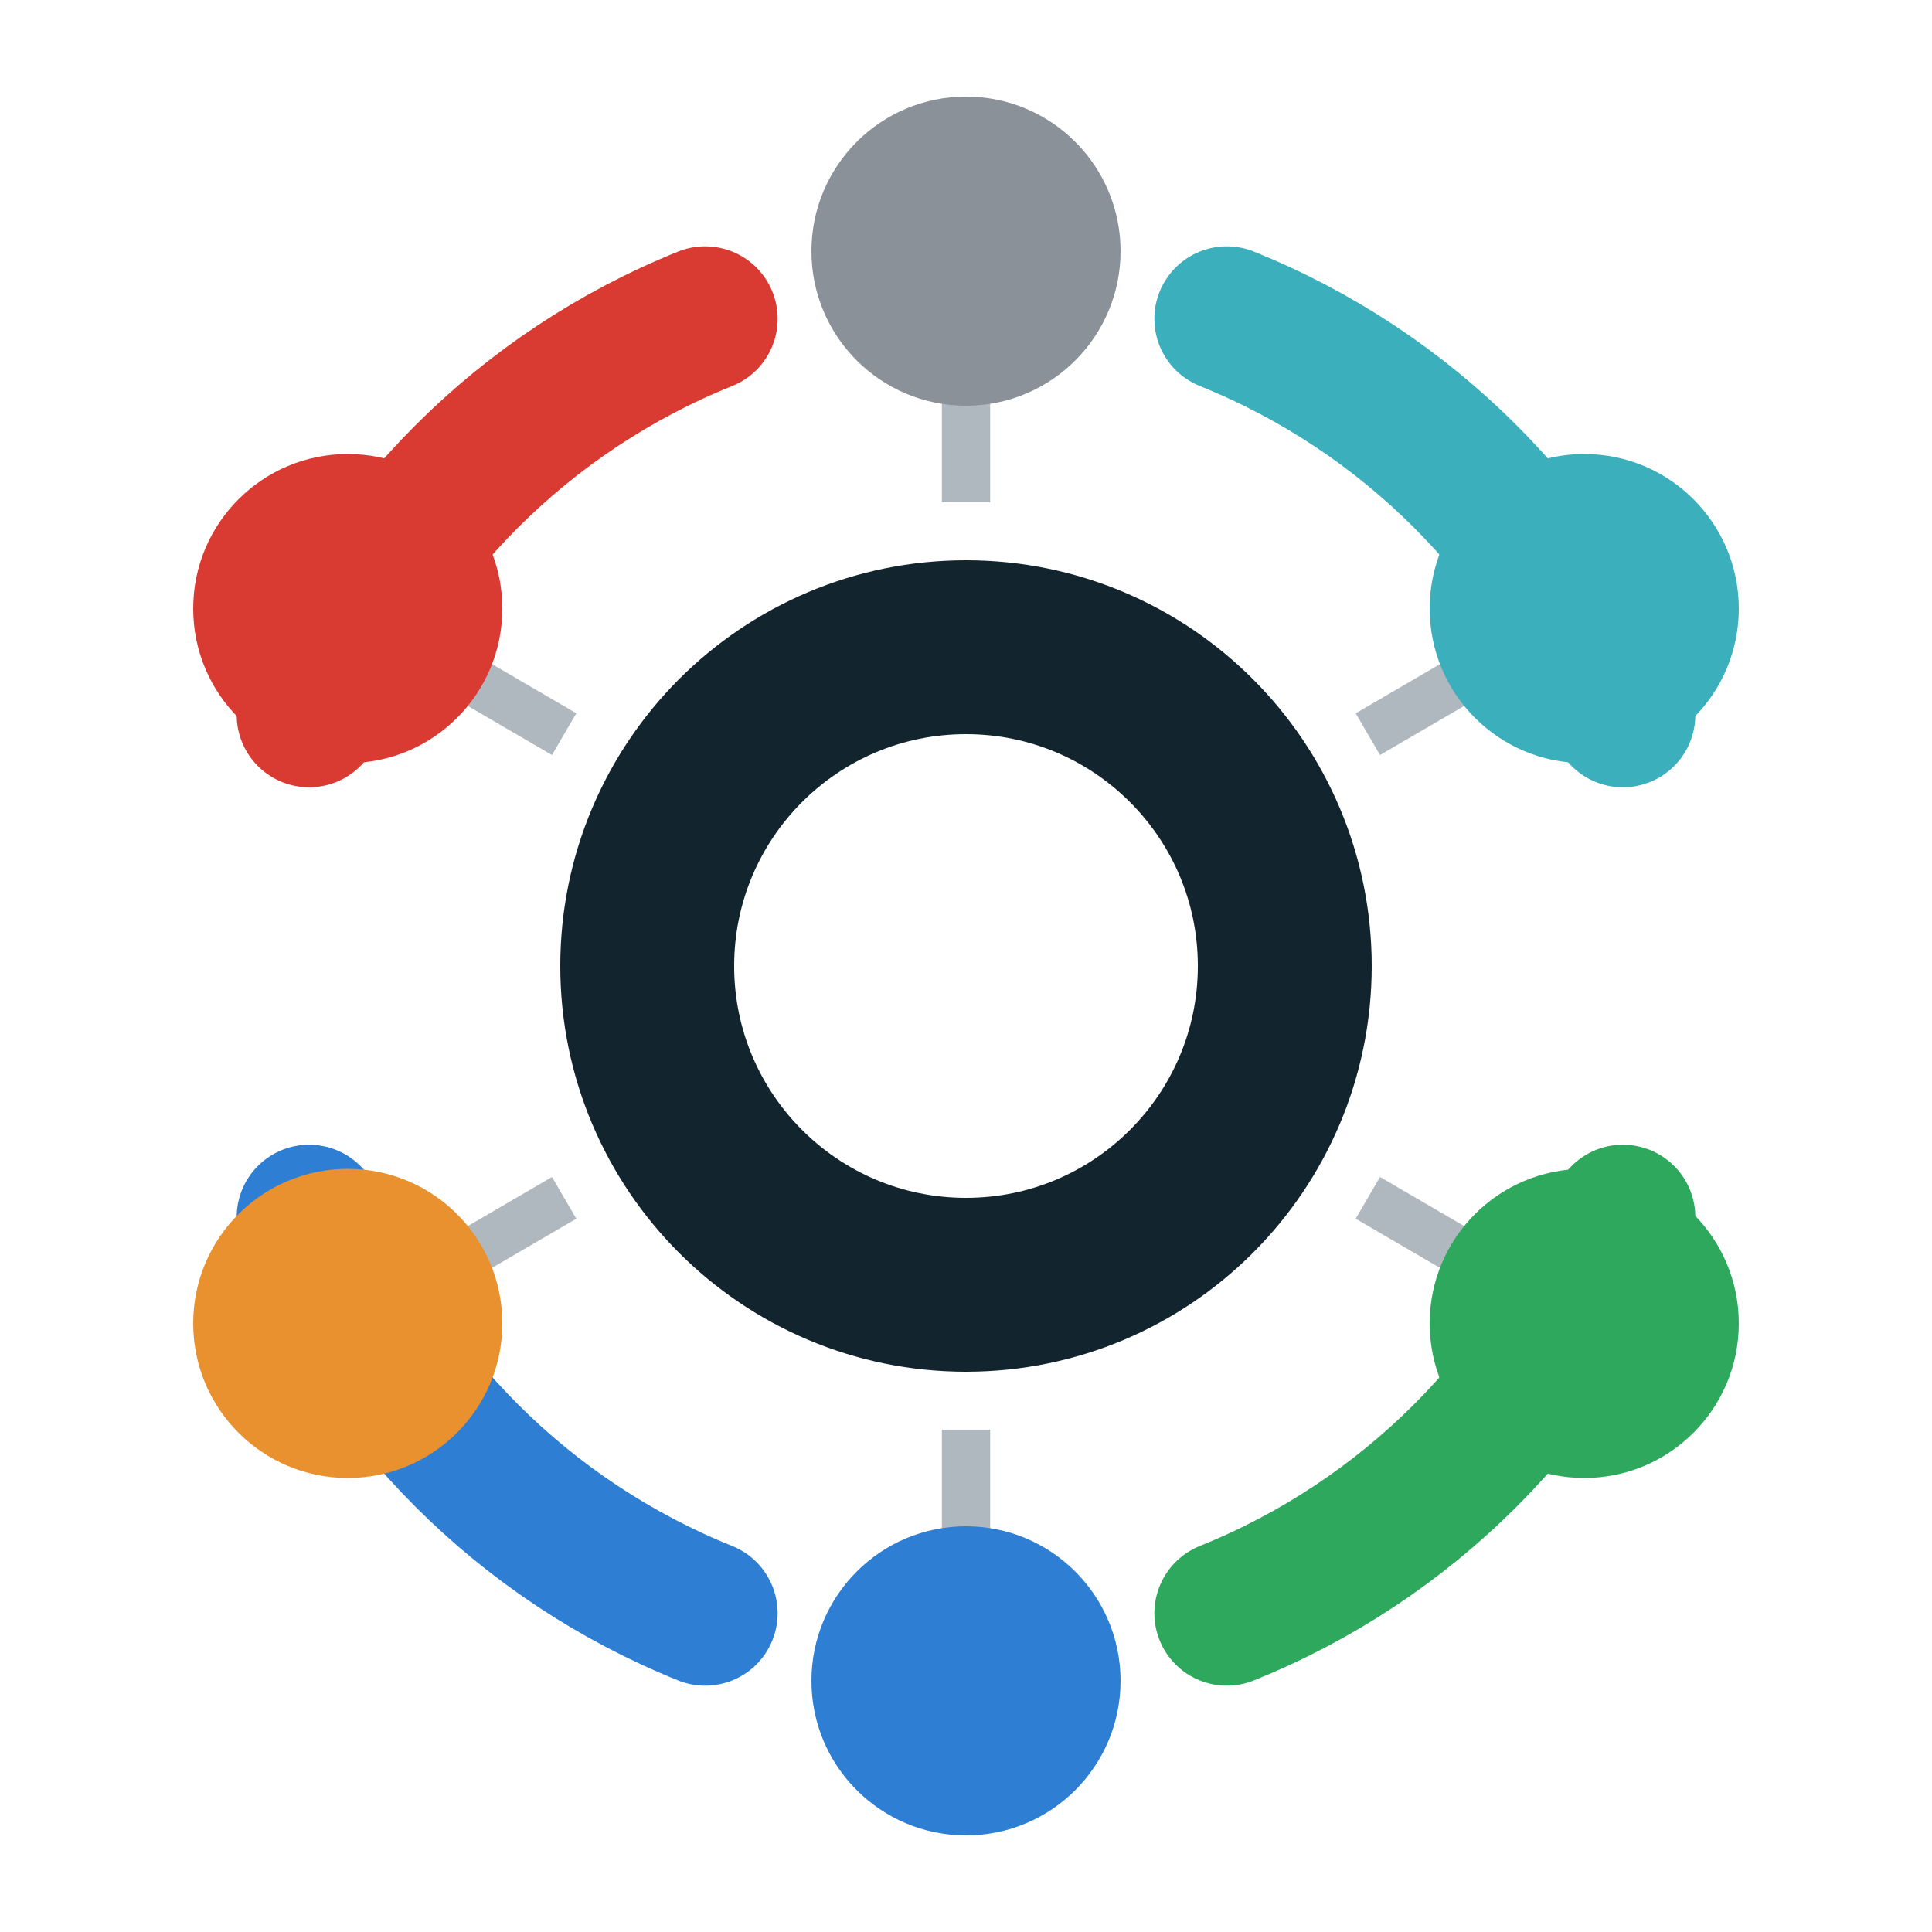
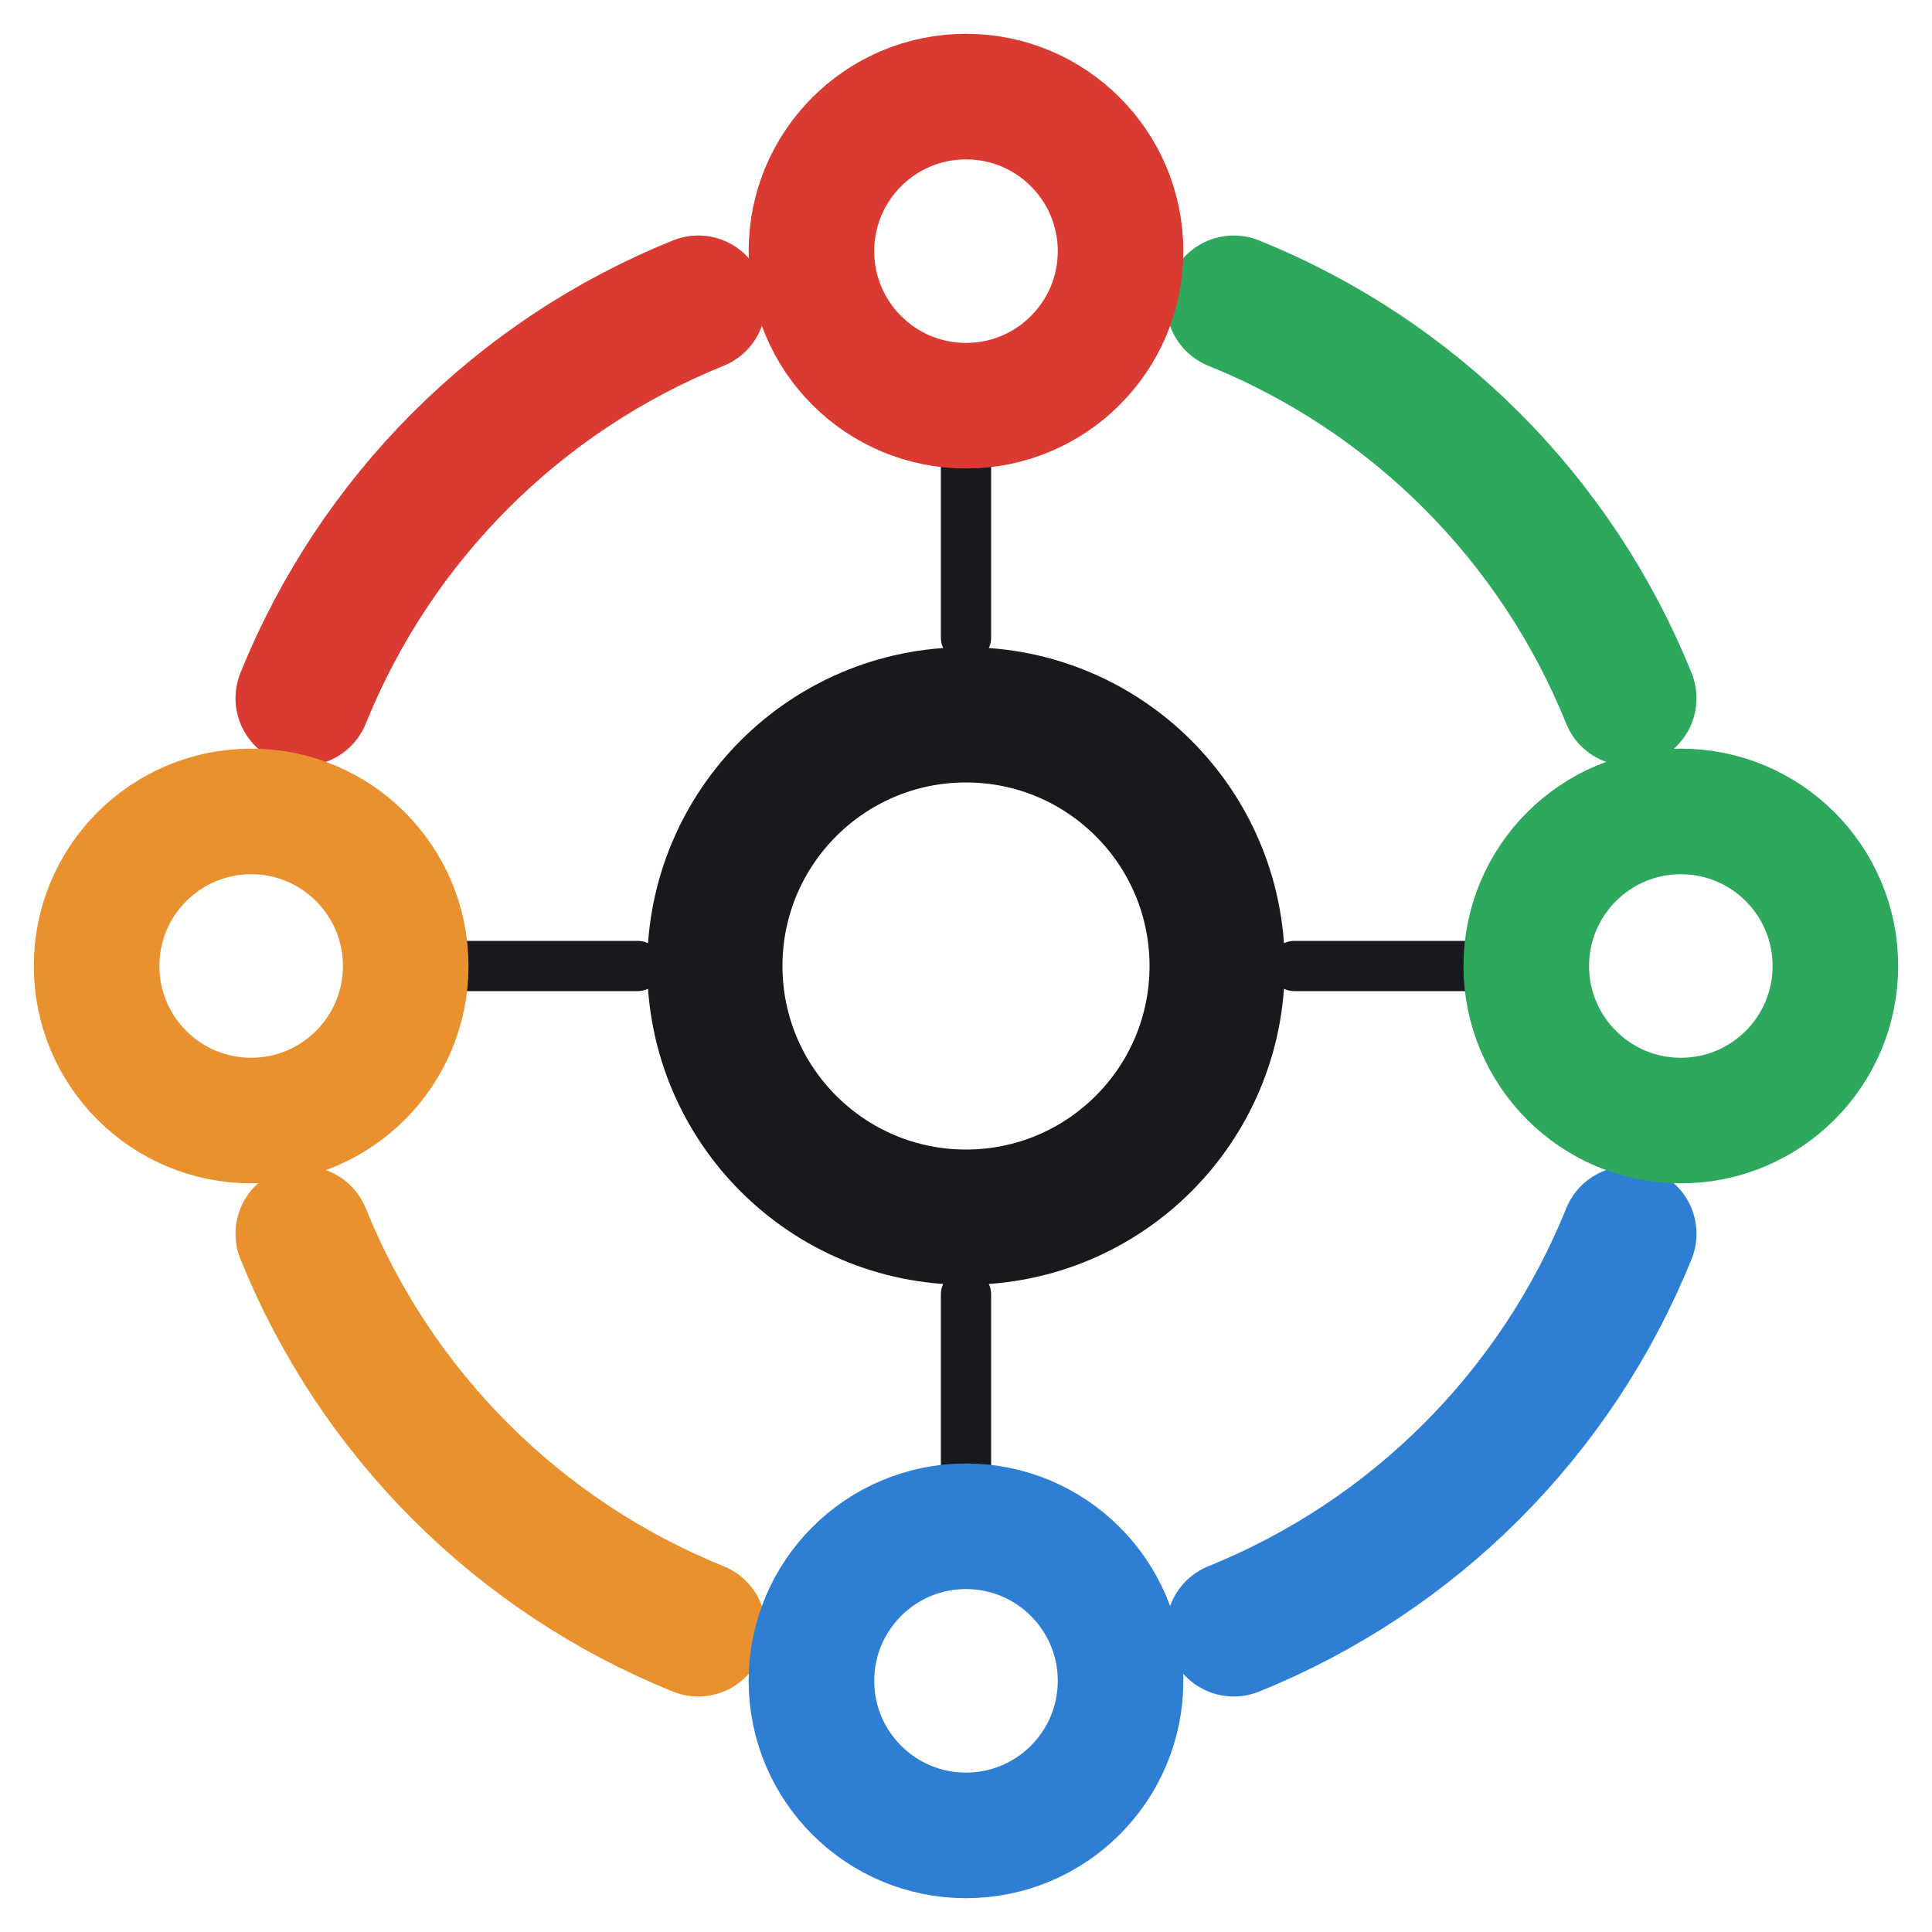
<svg xmlns="http://www.w3.org/2000/svg" viewBox="0 0 100 100" width="100" height="100">
-   <g stroke="#7b8894" stroke-width="2.5" opacity=".6">
-     <line x1="50.0" y1="26.0" x2="50.0" y2="19.0" />
-     <line x1="70.8" y1="38.0" x2="76.8" y2="34.5" />
-     <line x1="70.8" y1="62.0" x2="76.8" y2="65.5" />
-     <line x1="50.0" y1="74.0" x2="50.0" y2="81.0" />
-     <line x1="29.2" y1="62.0" x2="23.2" y2="65.5" />
-     <line x1="29.2" y1="38.0" x2="23.2" y2="34.5" />
+   <g stroke="#17191c" stroke-width="2.6" stroke-linecap="round">
+     <line x1="50.0" y1="33.0" x2="50.0" y2="23.5" />
+     <line x1="67.0" y1="50.0" x2="76.5" y2="50.0" />
+     <line x1="50.0" y1="67.0" x2="50.0" y2="76.5" />
+     <line x1="33.0" y1="50.0" x2="23.5" y2="50.0" />
  </g>
-   <g fill="none" stroke-width="7.5" stroke-linecap="round">
-     <path d="M63.5 16.5 A37 37 0 0 1 84 37" stroke="#3BAFBC" />
-     <path d="M84 63 A37 37 0 0 1 63.5 83.5" stroke="#2EA85C" />
-     <path d="M36.5 83.5 A37 37 0 0 1 16 63" stroke="#2E7FD4" />
-     <path d="M16 37 A37 37 0 0 1 36.5 16.5" stroke="#D93B33" />
+   <g fill="none" stroke-width="7" stroke-linecap="round">
+     <path d="M15.69 36.14 A37 37 0 0 1 36.14 15.69" stroke="#D93B33" />
+     <path d="M63.86 15.69 A37 37 0 0 1 84.31 36.14" stroke="#2EA85C" />
+     <path d="M84.31 63.86 A37 37 0 0 1 63.86 84.31" stroke="#2E7FD4" />
+     <path d="M36.14 84.31 A37 37 0 0 1 15.69 63.86" stroke="#E8912E" />
  </g>
-   <circle cx="50" cy="13" r="8" fill="#8A9199" />
-   <circle cx="82" cy="31.5" r="8" fill="#3BAFBC" />
-   <circle cx="82" cy="68.5" r="8" fill="#2EA85C" />
-   <circle cx="50" cy="87" r="8" fill="#2E7FD4" />
-   <circle cx="18" cy="68.5" r="8" fill="#E8912E" />
-   <circle cx="18" cy="31.5" r="8" fill="#D93B33" />
-   <circle cx="50" cy="50" r="16.5" fill="none" stroke="#12242e" stroke-width="9" />
+   <circle cx="50.0" cy="13.0" r="8" fill="none" stroke="#D93B33" stroke-width="6.5" />
+   <circle cx="87.0" cy="50.0" r="8" fill="none" stroke="#2EA85C" stroke-width="6.5" />
+   <circle cx="50.0" cy="87.0" r="8" fill="none" stroke="#2E7FD4" stroke-width="6.5" />
+   <circle cx="13.0" cy="50.0" r="8" fill="none" stroke="#E8912E" stroke-width="6.5" />
+   <circle cx="50" cy="50" r="13" fill="none" stroke="#17191c" stroke-width="7" />
</svg>
